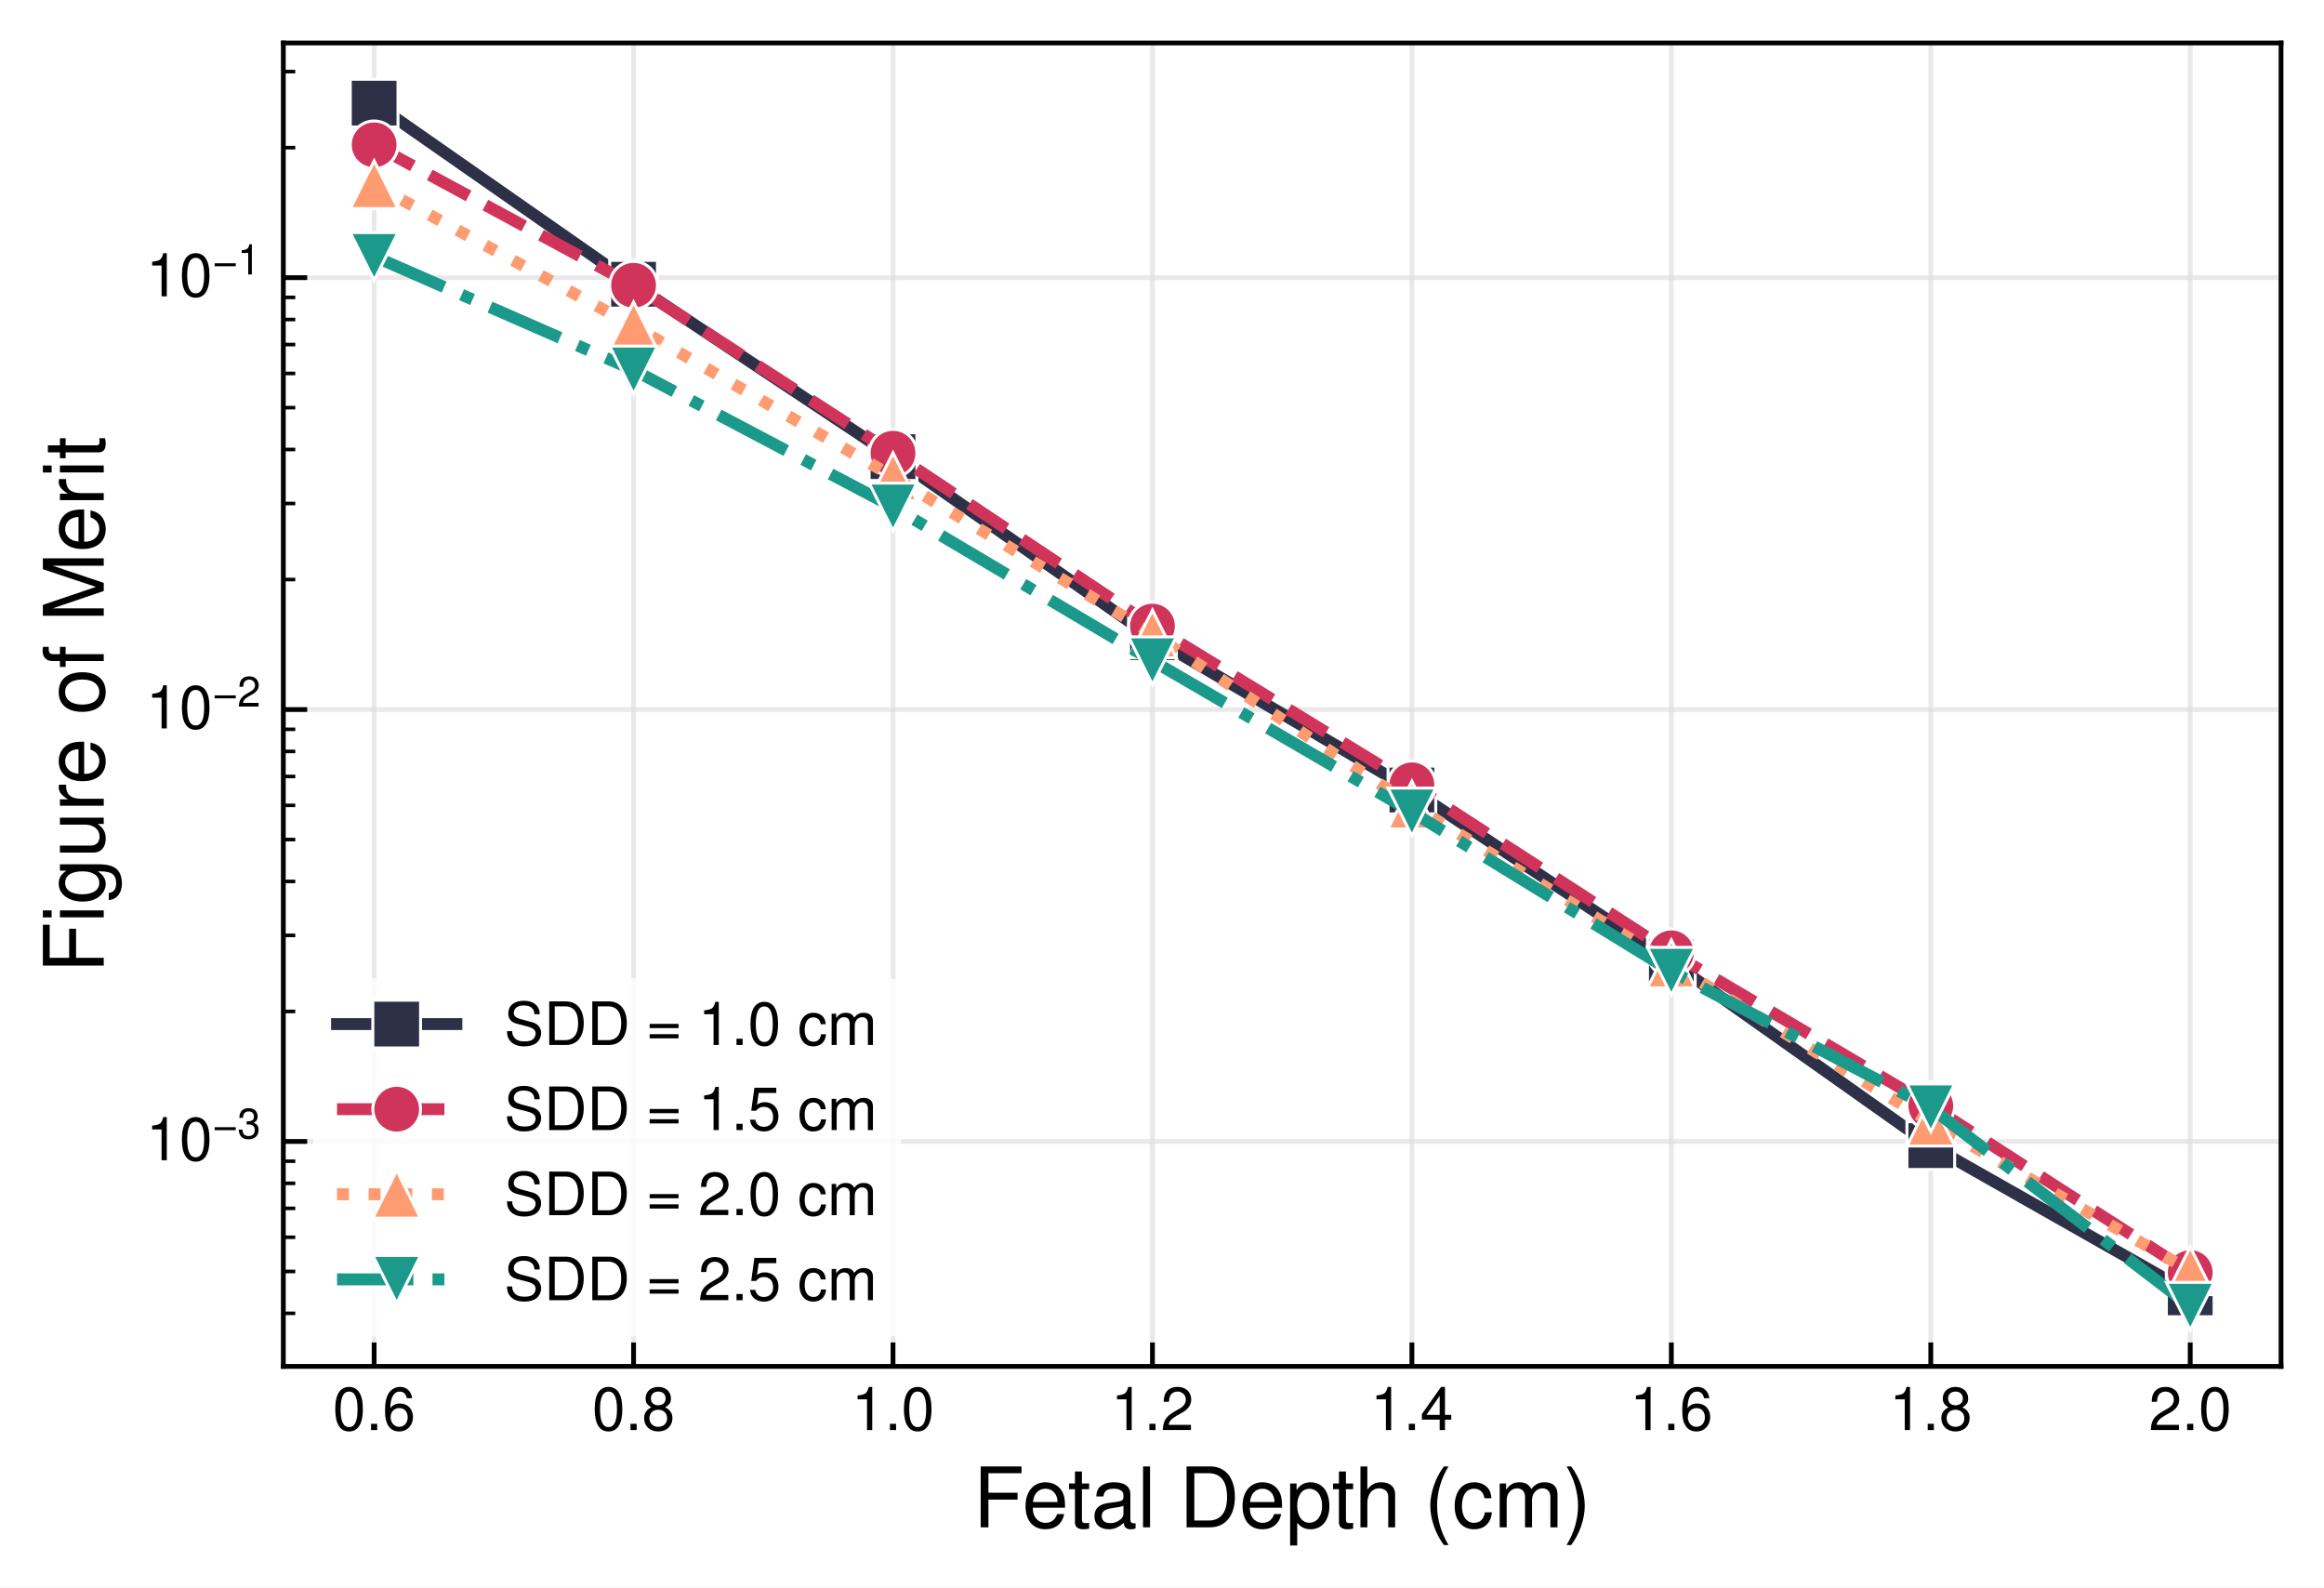
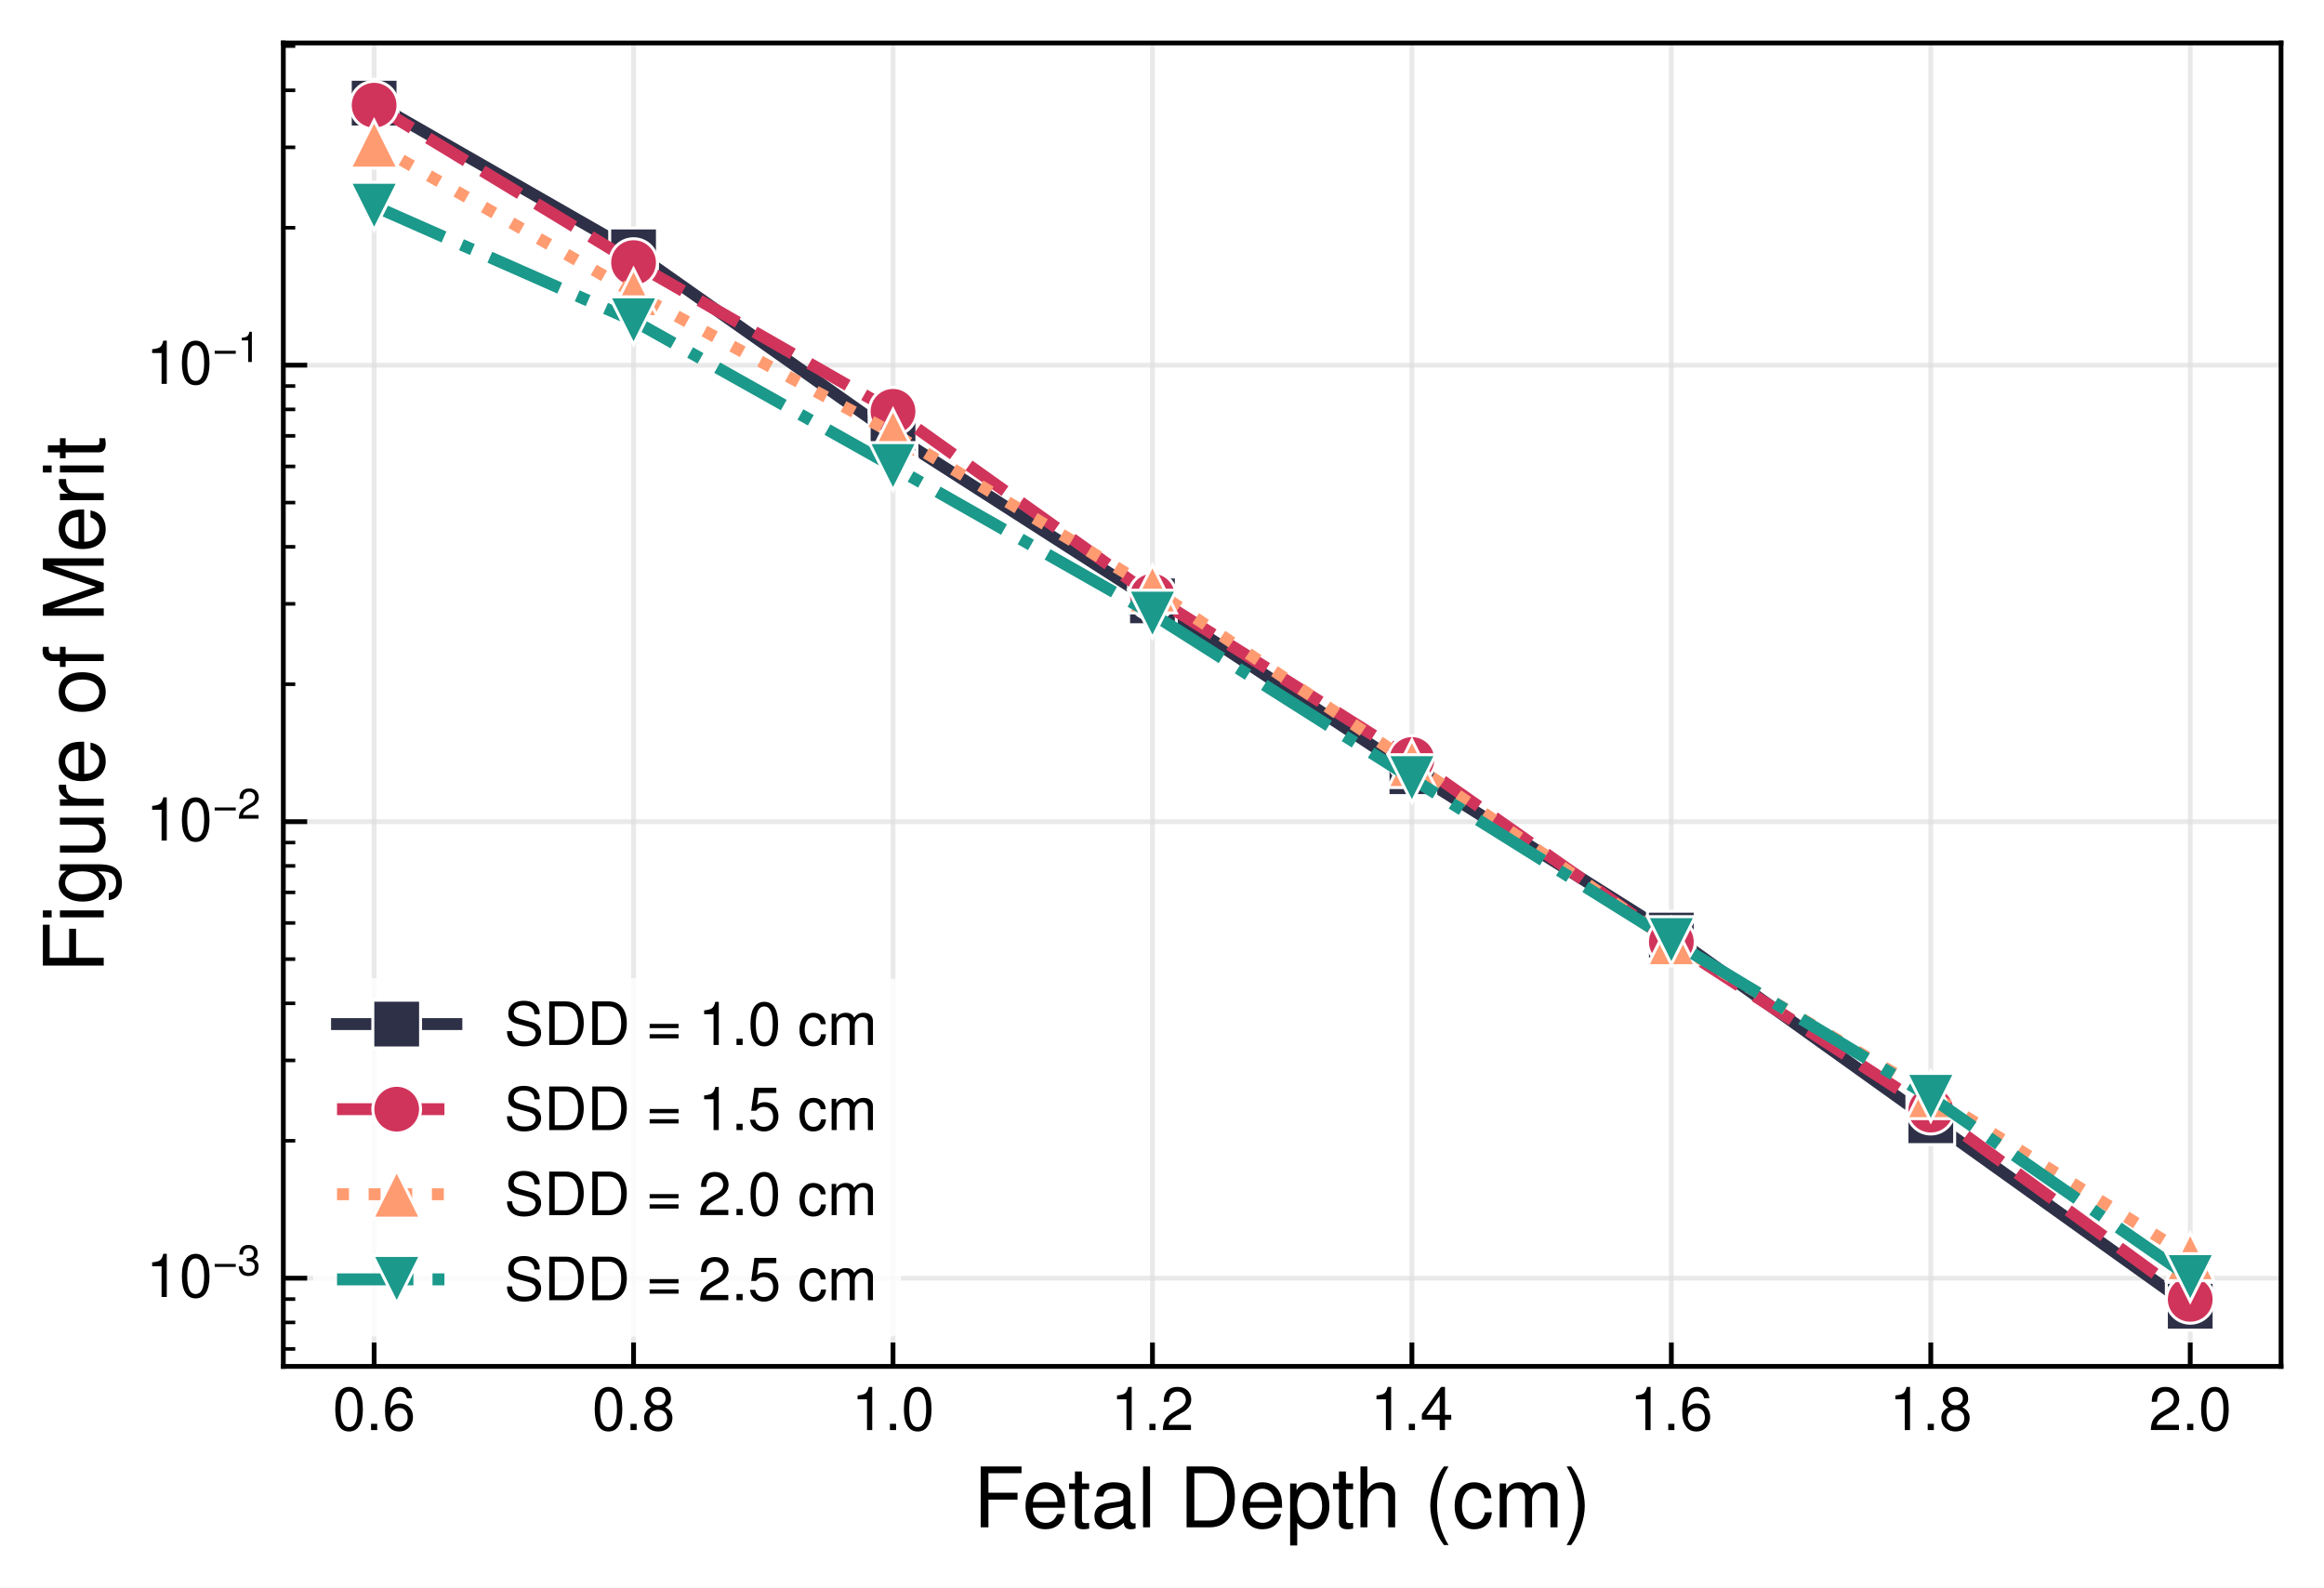
<svg xmlns="http://www.w3.org/2000/svg" xmlns:xlink="http://www.w3.org/1999/xlink" width="389.483pt" height="266.043pt" viewBox="0 0 389.483 266.043" version="1.1">
  <defs>
    <style type="text/css">*{stroke-linejoin: round; stroke-linecap: butt}</style>
  </defs>
  <g id="figure_1">
    <g id="patch_1">
      <path d="M 0 266.043  L 389.483 266.043  L 389.483 0  L 0 0  z " style="fill: #ffffff" />
    </g>
    <g id="axes_1">
      <g id="patch_2">
        <path d="M 47.483 228.96  L 382.283 228.96  L 382.283 7.2  L 47.483 7.2  z " style="fill: #ffffff" />
      </g>
      <g id="matplotlib.axis_1">
        <g id="xtick_1">
          <g id="line2d_1">
-             <path d="M 62.701 228.96  L 62.701 7.2  " clip-path="url(#pe8af6cf909)" style="fill: none; stroke: #e0e0e0; stroke-opacity: 0.7; stroke-width: 0.8; stroke-linecap: square" />
+             <path d="M 62.701 228.96  L 62.701 7.2  " clip-path="url(#pf1f2685e4d)" style="fill: none; stroke: #e0e0e0; stroke-opacity: 0.7; stroke-width: 0.8; stroke-linecap: square" />
          </g>
          <g id="line2d_2">
            <defs>
-               <path id="m9768d341ed" d="M 0 0  L 0 -4  " style="stroke: #000000; stroke-width: 0.8" />
+               <path id="m774ea6ebc7" d="M 0 0  L 0 -4  " style="stroke: #000000; stroke-width: 0.8" />
            </defs>
            <g>
-               <use xlink:href="#m9768d341ed" x="62.701" y="228.96" style="stroke: #000000; stroke-width: 0.8" />
+               <use xlink:href="#m774ea6ebc7" x="62.701" y="228.96" style="stroke: #000000; stroke-width: 0.8" />
            </g>
          </g>
          <g id="text_1">
            <text style="font-size: 10px; font-family: 'Helvetica', 'Arial', sans-serif; text-anchor: middle" x="62.701" y="239.633" transform="rotate(-0 62.70068 239.6334)">0.6</text>
          </g>
        </g>
        <g id="xtick_2">
          <g id="line2d_3">
-             <path d="M 106.181 228.96  L 106.181 7.2  " clip-path="url(#pe8af6cf909)" style="fill: none; stroke: #e0e0e0; stroke-opacity: 0.7; stroke-width: 0.8; stroke-linecap: square" />
+             <path d="M 106.181 228.96  L 106.181 7.2  " clip-path="url(#pf1f2685e4d)" style="fill: none; stroke: #e0e0e0; stroke-opacity: 0.7; stroke-width: 0.8; stroke-linecap: square" />
          </g>
          <g id="line2d_4">
            <g>
-               <use xlink:href="#m9768d341ed" x="106.181" y="228.96" style="stroke: #000000; stroke-width: 0.8" />
+               <use xlink:href="#m774ea6ebc7" x="106.181" y="228.96" style="stroke: #000000; stroke-width: 0.8" />
            </g>
          </g>
          <g id="text_2">
            <text style="font-size: 10px; font-family: 'Helvetica', 'Arial', sans-serif; text-anchor: middle" x="106.181" y="239.633" transform="rotate(-0 106.1812 239.6334)">0.8</text>
          </g>
        </g>
        <g id="xtick_3">
          <g id="line2d_5">
-             <path d="M 149.662 228.96  L 149.662 7.2  " clip-path="url(#pe8af6cf909)" style="fill: none; stroke: #e0e0e0; stroke-opacity: 0.7; stroke-width: 0.8; stroke-linecap: square" />
+             <path d="M 149.662 228.96  L 149.662 7.2  " clip-path="url(#pf1f2685e4d)" style="fill: none; stroke: #e0e0e0; stroke-opacity: 0.7; stroke-width: 0.8; stroke-linecap: square" />
          </g>
          <g id="line2d_6">
            <g>
-               <use xlink:href="#m9768d341ed" x="149.662" y="228.96" style="stroke: #000000; stroke-width: 0.8" />
+               <use xlink:href="#m774ea6ebc7" x="149.662" y="228.96" style="stroke: #000000; stroke-width: 0.8" />
            </g>
          </g>
          <g id="text_3">
            <text style="font-size: 10px; font-family: 'Helvetica', 'Arial', sans-serif; text-anchor: middle" x="149.662" y="239.633" transform="rotate(-0 149.6617 239.6334)">1.0</text>
          </g>
        </g>
        <g id="xtick_4">
          <g id="line2d_7">
-             <path d="M 193.142 228.96  L 193.142 7.2  " clip-path="url(#pe8af6cf909)" style="fill: none; stroke: #e0e0e0; stroke-opacity: 0.7; stroke-width: 0.8; stroke-linecap: square" />
+             <path d="M 193.142 228.96  L 193.142 7.2  " clip-path="url(#pf1f2685e4d)" style="fill: none; stroke: #e0e0e0; stroke-opacity: 0.7; stroke-width: 0.8; stroke-linecap: square" />
          </g>
          <g id="line2d_8">
            <g>
-               <use xlink:href="#m9768d341ed" x="193.142" y="228.96" style="stroke: #000000; stroke-width: 0.8" />
+               <use xlink:href="#m774ea6ebc7" x="193.142" y="228.96" style="stroke: #000000; stroke-width: 0.8" />
            </g>
          </g>
          <g id="text_4">
            <text style="font-size: 10px; font-family: 'Helvetica', 'Arial', sans-serif; text-anchor: middle" x="193.142" y="239.633" transform="rotate(-0 193.1422 239.6334)">1.2</text>
          </g>
        </g>
        <g id="xtick_5">
          <g id="line2d_9">
-             <path d="M 236.623 228.96  L 236.623 7.2  " clip-path="url(#pe8af6cf909)" style="fill: none; stroke: #e0e0e0; stroke-opacity: 0.7; stroke-width: 0.8; stroke-linecap: square" />
+             <path d="M 236.623 228.96  L 236.623 7.2  " clip-path="url(#pf1f2685e4d)" style="fill: none; stroke: #e0e0e0; stroke-opacity: 0.7; stroke-width: 0.8; stroke-linecap: square" />
          </g>
          <g id="line2d_10">
            <g>
-               <use xlink:href="#m9768d341ed" x="236.623" y="228.96" style="stroke: #000000; stroke-width: 0.8" />
+               <use xlink:href="#m774ea6ebc7" x="236.623" y="228.96" style="stroke: #000000; stroke-width: 0.8" />
            </g>
          </g>
          <g id="text_5">
            <text style="font-size: 10px; font-family: 'Helvetica', 'Arial', sans-serif; text-anchor: middle" x="236.623" y="239.633" transform="rotate(-0 236.6228 239.6334)">1.4</text>
          </g>
        </g>
        <g id="xtick_6">
          <g id="line2d_11">
-             <path d="M 280.103 228.96  L 280.103 7.2  " clip-path="url(#pe8af6cf909)" style="fill: none; stroke: #e0e0e0; stroke-opacity: 0.7; stroke-width: 0.8; stroke-linecap: square" />
+             <path d="M 280.103 228.96  L 280.103 7.2  " clip-path="url(#pf1f2685e4d)" style="fill: none; stroke: #e0e0e0; stroke-opacity: 0.7; stroke-width: 0.8; stroke-linecap: square" />
          </g>
          <g id="line2d_12">
            <g>
-               <use xlink:href="#m9768d341ed" x="280.103" y="228.96" style="stroke: #000000; stroke-width: 0.8" />
+               <use xlink:href="#m774ea6ebc7" x="280.103" y="228.96" style="stroke: #000000; stroke-width: 0.8" />
            </g>
          </g>
          <g id="text_6">
            <text style="font-size: 10px; font-family: 'Helvetica', 'Arial', sans-serif; text-anchor: middle" x="280.103" y="239.633" transform="rotate(-0 280.1033 239.6334)">1.6</text>
          </g>
        </g>
        <g id="xtick_7">
          <g id="line2d_13">
-             <path d="M 323.584 228.96  L 323.584 7.2  " clip-path="url(#pe8af6cf909)" style="fill: none; stroke: #e0e0e0; stroke-opacity: 0.7; stroke-width: 0.8; stroke-linecap: square" />
+             <path d="M 323.584 228.96  L 323.584 7.2  " clip-path="url(#pf1f2685e4d)" style="fill: none; stroke: #e0e0e0; stroke-opacity: 0.7; stroke-width: 0.8; stroke-linecap: square" />
          </g>
          <g id="line2d_14">
            <g>
-               <use xlink:href="#m9768d341ed" x="323.584" y="228.96" style="stroke: #000000; stroke-width: 0.8" />
+               <use xlink:href="#m774ea6ebc7" x="323.584" y="228.96" style="stroke: #000000; stroke-width: 0.8" />
            </g>
          </g>
          <g id="text_7">
            <text style="font-size: 10px; font-family: 'Helvetica', 'Arial', sans-serif; text-anchor: middle" x="323.584" y="239.633" transform="rotate(-0 323.5838 239.6334)">1.8</text>
          </g>
        </g>
        <g id="xtick_8">
          <g id="line2d_15">
-             <path d="M 367.064 228.96  L 367.064 7.2  " clip-path="url(#pe8af6cf909)" style="fill: none; stroke: #e0e0e0; stroke-opacity: 0.7; stroke-width: 0.8; stroke-linecap: square" />
+             <path d="M 367.064 228.96  L 367.064 7.2  " clip-path="url(#pf1f2685e4d)" style="fill: none; stroke: #e0e0e0; stroke-opacity: 0.7; stroke-width: 0.8; stroke-linecap: square" />
          </g>
          <g id="line2d_16">
            <g>
-               <use xlink:href="#m9768d341ed" x="367.064" y="228.96" style="stroke: #000000; stroke-width: 0.8" />
+               <use xlink:href="#m774ea6ebc7" x="367.064" y="228.96" style="stroke: #000000; stroke-width: 0.8" />
            </g>
          </g>
          <g id="text_8">
            <text style="font-size: 10px; font-family: 'Helvetica', 'Arial', sans-serif; text-anchor: middle" x="367.064" y="239.633" transform="rotate(-0 367.0643 239.6334)">2.0</text>
          </g>
        </g>
        <g id="text_9">
          <text style="font-size: 14px; font-family: 'Helvetica', 'Arial', sans-serif; text-anchor: middle" x="214.882" y="255.925" transform="rotate(-0 214.8825 255.9247)">Fetal Depth (cm)</text>
        </g>
      </g>
      <g id="matplotlib.axis_2">
        <g id="ytick_1">
          <g id="line2d_17">
-             <path d="M 47.483 191.269  L 382.283 191.269  " clip-path="url(#pe8af6cf909)" style="fill: none; stroke: #e0e0e0; stroke-opacity: 0.7; stroke-width: 0.8; stroke-linecap: square" />
+             <path d="M 47.483 214.183  L 382.283 214.183  " clip-path="url(#pf1f2685e4d)" style="fill: none; stroke: #e0e0e0; stroke-opacity: 0.7; stroke-width: 0.8; stroke-linecap: square" />
          </g>
          <g id="line2d_18">
            <defs>
-               <path id="m33c904d39d" d="M 0 0  L 4 0  " style="stroke: #000000; stroke-width: 0.8" />
+               <path id="m09184c8669" d="M 0 0  L 4 0  " style="stroke: #000000; stroke-width: 0.8" />
            </defs>
            <g>
-               <use xlink:href="#m33c904d39d" x="47.483" y="191.269" style="stroke: #000000; stroke-width: 0.8" />
+               <use xlink:href="#m09184c8669" x="47.483" y="214.183" style="stroke: #000000; stroke-width: 0.8" />
            </g>
          </g>
          <g id="text_10">
-             <g transform="translate(24.4825 194.8557)">
+             <g transform="translate(24.4825 217.7692)">
              <text>
                <tspan x="0" y="-0.436" style="font-size: 10px; font-family: 'Helvetica'">1</tspan>
                <tspan x="5.562" y="-0.436" style="font-size: 10px; font-family: 'Helvetica'">0</tspan>
                <tspan x="11.215" y="-4.1" style="font-size: 7px; font-family: 'Helvetica'">−</tspan>
                <tspan x="15.303" y="-4.1" style="font-size: 7px; font-family: 'Helvetica'">3</tspan>
              </text>
            </g>
          </g>
        </g>
        <g id="ytick_2">
          <g id="line2d_19">
-             <path d="M 47.483 118.897  L 382.283 118.897  " clip-path="url(#pe8af6cf909)" style="fill: none; stroke: #e0e0e0; stroke-opacity: 0.7; stroke-width: 0.8; stroke-linecap: square" />
+             <path d="M 47.483 137.685  L 382.283 137.685  " clip-path="url(#pf1f2685e4d)" style="fill: none; stroke: #e0e0e0; stroke-opacity: 0.7; stroke-width: 0.8; stroke-linecap: square" />
          </g>
          <g id="line2d_20">
            <g>
-               <use xlink:href="#m33c904d39d" x="47.483" y="118.897" style="stroke: #000000; stroke-width: 0.8" />
+               <use xlink:href="#m09184c8669" x="47.483" y="137.685" style="stroke: #000000; stroke-width: 0.8" />
            </g>
          </g>
          <g id="text_11">
-             <g transform="translate(24.4825 122.4839)">
+             <g transform="translate(24.4825 141.2717)">
              <text>
                <tspan x="0" y="-0.425" style="font-size: 10px; font-family: 'Helvetica'">1</tspan>
                <tspan x="5.562" y="-0.425" style="font-size: 10px; font-family: 'Helvetica'">0</tspan>
                <tspan x="11.215" y="-4.089" style="font-size: 7px; font-family: 'Helvetica'">−</tspan>
                <tspan x="15.303" y="-4.089" style="font-size: 7px; font-family: 'Helvetica'">2</tspan>
              </text>
            </g>
          </g>
        </g>
        <g id="ytick_3">
          <g id="line2d_21">
-             <path d="M 47.483 46.525  L 382.283 46.525  " clip-path="url(#pe8af6cf909)" style="fill: none; stroke: #e0e0e0; stroke-opacity: 0.7; stroke-width: 0.8; stroke-linecap: square" />
+             <path d="M 47.483 61.187  L 382.283 61.187  " clip-path="url(#pf1f2685e4d)" style="fill: none; stroke: #e0e0e0; stroke-opacity: 0.7; stroke-width: 0.8; stroke-linecap: square" />
          </g>
          <g id="line2d_22">
            <g>
-               <use xlink:href="#m33c904d39d" x="47.483" y="46.525" style="stroke: #000000; stroke-width: 0.8" />
+               <use xlink:href="#m09184c8669" x="47.483" y="61.187" style="stroke: #000000; stroke-width: 0.8" />
            </g>
          </g>
          <g id="text_12">
-             <g transform="translate(24.4825 50.11214)">
+             <g transform="translate(24.4825 64.77419)">
              <text>
                <tspan x="0" y="-0.458" style="font-size: 10px; font-family: 'Helvetica'">1</tspan>
                <tspan x="5.562" y="-0.458" style="font-size: 10px; font-family: 'Helvetica'">0</tspan>
                <tspan x="11.215" y="-4.122" style="font-size: 7px; font-family: 'Helvetica'">−</tspan>
                <tspan x="15.303" y="-4.122" style="font-size: 7px; font-family: 'Helvetica'">1</tspan>
              </text>
            </g>
          </g>
        </g>
        <g id="ytick_4">
          <g id="line2d_23">
            <defs>
-               <path id="m72ecb9d2de" d="M 0 0  L 2 0  " style="stroke: #000000; stroke-width: 0.6" />
+               <path id="ma3f8490636" d="M 0 0  L 2 0  " style="stroke: #000000; stroke-width: 0.6" />
            </defs>
            <g>
-               <use xlink:href="#m72ecb9d2de" x="47.483" y="220.069" style="stroke: #000000; stroke-width: 0.6" />
+               <use xlink:href="#ma3f8490636" x="47.483" y="226.032" style="stroke: #000000; stroke-width: 0.6" />
            </g>
          </g>
        </g>
        <g id="ytick_5">
          <g id="line2d_24">
            <g>
-               <use xlink:href="#m72ecb9d2de" x="47.483" y="213.055" style="stroke: #000000; stroke-width: 0.6" />
+               <use xlink:href="#ma3f8490636" x="47.483" y="221.596" style="stroke: #000000; stroke-width: 0.6" />
            </g>
          </g>
        </g>
        <g id="ytick_6">
          <g id="line2d_25">
            <g>
-               <use xlink:href="#m72ecb9d2de" x="47.483" y="207.325" style="stroke: #000000; stroke-width: 0.6" />
+               <use xlink:href="#ma3f8490636" x="47.483" y="217.683" style="stroke: #000000; stroke-width: 0.6" />
            </g>
          </g>
        </g>
        <g id="ytick_7">
          <g id="line2d_26">
            <g>
-               <use xlink:href="#m72ecb9d2de" x="47.483" y="202.48" style="stroke: #000000; stroke-width: 0.6" />
+               <use xlink:href="#ma3f8490636" x="47.483" y="191.154" style="stroke: #000000; stroke-width: 0.6" />
            </g>
          </g>
        </g>
        <g id="ytick_8">
          <g id="line2d_27">
            <g>
-               <use xlink:href="#m72ecb9d2de" x="47.483" y="198.283" style="stroke: #000000; stroke-width: 0.6" />
+               <use xlink:href="#ma3f8490636" x="47.483" y="177.684" style="stroke: #000000; stroke-width: 0.6" />
            </g>
          </g>
        </g>
        <g id="ytick_9">
          <g id="line2d_28">
            <g>
-               <use xlink:href="#m72ecb9d2de" x="47.483" y="194.581" style="stroke: #000000; stroke-width: 0.6" />
+               <use xlink:href="#ma3f8490636" x="47.483" y="168.126" style="stroke: #000000; stroke-width: 0.6" />
            </g>
          </g>
        </g>
        <g id="ytick_10">
          <g id="line2d_29">
            <g>
-               <use xlink:href="#m72ecb9d2de" x="47.483" y="169.483" style="stroke: #000000; stroke-width: 0.6" />
+               <use xlink:href="#ma3f8490636" x="47.483" y="160.713" style="stroke: #000000; stroke-width: 0.6" />
            </g>
          </g>
        </g>
        <g id="ytick_11">
          <g id="line2d_30">
            <g>
-               <use xlink:href="#m72ecb9d2de" x="47.483" y="156.739" style="stroke: #000000; stroke-width: 0.6" />
+               <use xlink:href="#ma3f8490636" x="47.483" y="154.656" style="stroke: #000000; stroke-width: 0.6" />
            </g>
          </g>
        </g>
        <g id="ytick_12">
          <g id="line2d_31">
            <g>
-               <use xlink:href="#m72ecb9d2de" x="47.483" y="147.697" style="stroke: #000000; stroke-width: 0.6" />
+               <use xlink:href="#ma3f8490636" x="47.483" y="149.535" style="stroke: #000000; stroke-width: 0.6" />
            </g>
          </g>
        </g>
        <g id="ytick_13">
          <g id="line2d_32">
            <g>
-               <use xlink:href="#m72ecb9d2de" x="47.483" y="140.683" style="stroke: #000000; stroke-width: 0.6" />
+               <use xlink:href="#ma3f8490636" x="47.483" y="145.098" style="stroke: #000000; stroke-width: 0.6" />
            </g>
          </g>
        </g>
        <g id="ytick_14">
          <g id="line2d_33">
            <g>
-               <use xlink:href="#m72ecb9d2de" x="47.483" y="134.953" style="stroke: #000000; stroke-width: 0.6" />
+               <use xlink:href="#ma3f8490636" x="47.483" y="141.185" style="stroke: #000000; stroke-width: 0.6" />
            </g>
          </g>
        </g>
        <g id="ytick_15">
          <g id="line2d_34">
            <g>
-               <use xlink:href="#m72ecb9d2de" x="47.483" y="130.108" style="stroke: #000000; stroke-width: 0.6" />
+               <use xlink:href="#ma3f8490636" x="47.483" y="114.657" style="stroke: #000000; stroke-width: 0.6" />
            </g>
          </g>
        </g>
        <g id="ytick_16">
          <g id="line2d_35">
            <g>
-               <use xlink:href="#m72ecb9d2de" x="47.483" y="125.911" style="stroke: #000000; stroke-width: 0.6" />
+               <use xlink:href="#ma3f8490636" x="47.483" y="101.186" style="stroke: #000000; stroke-width: 0.6" />
            </g>
          </g>
        </g>
        <g id="ytick_17">
          <g id="line2d_36">
            <g>
-               <use xlink:href="#m72ecb9d2de" x="47.483" y="122.209" style="stroke: #000000; stroke-width: 0.6" />
+               <use xlink:href="#ma3f8490636" x="47.483" y="91.629" style="stroke: #000000; stroke-width: 0.6" />
            </g>
          </g>
        </g>
        <g id="ytick_18">
          <g id="line2d_37">
            <g>
-               <use xlink:href="#m72ecb9d2de" x="47.483" y="97.111" style="stroke: #000000; stroke-width: 0.6" />
+               <use xlink:href="#ma3f8490636" x="47.483" y="84.216" style="stroke: #000000; stroke-width: 0.6" />
            </g>
          </g>
        </g>
        <g id="ytick_19">
          <g id="line2d_38">
            <g>
-               <use xlink:href="#m72ecb9d2de" x="47.483" y="84.367" style="stroke: #000000; stroke-width: 0.6" />
+               <use xlink:href="#ma3f8490636" x="47.483" y="78.158" style="stroke: #000000; stroke-width: 0.6" />
            </g>
          </g>
        </g>
        <g id="ytick_20">
          <g id="line2d_39">
            <g>
-               <use xlink:href="#m72ecb9d2de" x="47.483" y="75.325" style="stroke: #000000; stroke-width: 0.6" />
+               <use xlink:href="#ma3f8490636" x="47.483" y="73.037" style="stroke: #000000; stroke-width: 0.6" />
            </g>
          </g>
        </g>
        <g id="ytick_21">
          <g id="line2d_40">
            <g>
-               <use xlink:href="#m72ecb9d2de" x="47.483" y="68.311" style="stroke: #000000; stroke-width: 0.6" />
+               <use xlink:href="#ma3f8490636" x="47.483" y="68.601" style="stroke: #000000; stroke-width: 0.6" />
            </g>
          </g>
        </g>
        <g id="ytick_22">
          <g id="line2d_41">
            <g>
-               <use xlink:href="#m72ecb9d2de" x="47.483" y="62.581" style="stroke: #000000; stroke-width: 0.6" />
+               <use xlink:href="#ma3f8490636" x="47.483" y="64.688" style="stroke: #000000; stroke-width: 0.6" />
            </g>
          </g>
        </g>
        <g id="ytick_23">
          <g id="line2d_42">
            <g>
-               <use xlink:href="#m72ecb9d2de" x="47.483" y="57.736" style="stroke: #000000; stroke-width: 0.6" />
+               <use xlink:href="#ma3f8490636" x="47.483" y="38.159" style="stroke: #000000; stroke-width: 0.6" />
            </g>
          </g>
        </g>
        <g id="ytick_24">
          <g id="line2d_43">
            <g>
-               <use xlink:href="#m72ecb9d2de" x="47.483" y="53.539" style="stroke: #000000; stroke-width: 0.6" />
+               <use xlink:href="#ma3f8490636" x="47.483" y="24.689" style="stroke: #000000; stroke-width: 0.6" />
            </g>
          </g>
        </g>
        <g id="ytick_25">
          <g id="line2d_44">
            <g>
-               <use xlink:href="#m72ecb9d2de" x="47.483" y="49.837" style="stroke: #000000; stroke-width: 0.6" />
+               <use xlink:href="#ma3f8490636" x="47.483" y="15.131" style="stroke: #000000; stroke-width: 0.6" />
            </g>
          </g>
        </g>
        <g id="ytick_26">
          <g id="line2d_45">
            <g>
-               <use xlink:href="#m72ecb9d2de" x="47.483" y="24.739" style="stroke: #000000; stroke-width: 0.6" />
-             </g>
-           </g>
-         </g>
-         <g id="ytick_27">
-           <g id="line2d_46">
-             <g>
-               <use xlink:href="#m72ecb9d2de" x="47.483" y="11.995" style="stroke: #000000; stroke-width: 0.6" />
+               <use xlink:href="#ma3f8490636" x="47.483" y="7.718" style="stroke: #000000; stroke-width: 0.6" />
            </g>
          </g>
        </g>
        <g id="text_13">
          <text style="font-size: 14px; font-family: 'Helvetica', 'Arial', sans-serif; text-anchor: middle" x="17.385" y="118.08" transform="rotate(-90 17.385 118.08)">Figure of Merit</text>
        </g>
      </g>
+       <g id="line2d_46">
+         <path d="M 62.701 17.28  L 106.181 42.197  L 149.662 72.811  L 193.142 100.684  L 236.623 129.313  L 280.103 156.685  L 323.584 187.8  L 367.064 218.88  " clip-path="url(#pf1f2685e4d)" style="fill: none; stroke: #2d3047; stroke-width: 2; stroke-linecap: square" />
+         <defs>
+           <path id="m3d09694c8f" d="M -4 4  L 4 4  L 4 -4  L -4 -4  z " style="stroke: #ffffff; stroke-width: 0.5; stroke-linejoin: miter" />
+         </defs>
+         <g clip-path="url(#pf1f2685e4d)">
+           <use xlink:href="#m3d09694c8f" x="62.701" y="17.28" style="fill: #2d3047; stroke: #ffffff; stroke-width: 0.5; stroke-linejoin: miter" />
+           <use xlink:href="#m3d09694c8f" x="106.181" y="42.197" style="fill: #2d3047; stroke: #ffffff; stroke-width: 0.5; stroke-linejoin: miter" />
+           <use xlink:href="#m3d09694c8f" x="149.662" y="72.811" style="fill: #2d3047; stroke: #ffffff; stroke-width: 0.5; stroke-linejoin: miter" />
+           <use xlink:href="#m3d09694c8f" x="193.142" y="100.684" style="fill: #2d3047; stroke: #ffffff; stroke-width: 0.5; stroke-linejoin: miter" />
+           <use xlink:href="#m3d09694c8f" x="236.623" y="129.313" style="fill: #2d3047; stroke: #ffffff; stroke-width: 0.5; stroke-linejoin: miter" />
+           <use xlink:href="#m3d09694c8f" x="280.103" y="156.685" style="fill: #2d3047; stroke: #ffffff; stroke-width: 0.5; stroke-linejoin: miter" />
+           <use xlink:href="#m3d09694c8f" x="323.584" y="187.8" style="fill: #2d3047; stroke: #ffffff; stroke-width: 0.5; stroke-linejoin: miter" />
+           <use xlink:href="#m3d09694c8f" x="367.064" y="218.88" style="fill: #2d3047; stroke: #ffffff; stroke-width: 0.5; stroke-linejoin: miter" />
+         </g>
+       </g>
      <g id="line2d_47">
-         <path d="M 62.701 17.28  L 106.181 47.629  L 149.662 76.516  L 193.142 106.863  L 236.623 132.378  L 280.103 161.2  L 323.584 191.967  L 367.064 216.641  " clip-path="url(#pe8af6cf909)" style="fill: none; stroke: #2d3047; stroke-width: 2; stroke-linecap: square" />
+         <path d="M 62.701 17.629  L 106.181 44.002  L 149.662 68.925  L 193.142 99.893  L 236.623 127.264  L 280.103 157.818  L 323.584 186.021  L 367.064 217.726  " clip-path="url(#pf1f2685e4d)" style="fill: none; stroke-dasharray: 7.4,3.2; stroke-dashoffset: 0; stroke: #d1345b; stroke-width: 2" />
        <defs>
-           <path id="macb1c256ed" d="M -4 4  L 4 4  L 4 -4  L -4 -4  z " style="stroke: #ffffff; stroke-width: 0.5; stroke-linejoin: miter" />
+           <path id="m7baf8baca4" d="M 0 4  C 1.061 4 2.078 3.579 2.828 2.828  C 3.579 2.078 4 1.061 4 0  C 4 -1.061 3.579 -2.078 2.828 -2.828  C 2.078 -3.579 1.061 -4 0 -4  C -1.061 -4 -2.078 -3.579 -2.828 -2.828  C -3.579 -2.078 -4 -1.061 -4 0  C -4 1.061 -3.579 2.078 -2.828 2.828  C -2.078 3.579 -1.061 4 0 4  z " style="stroke: #ffffff; stroke-width: 0.5" />
        </defs>
-         <g clip-path="url(#pe8af6cf909)">
-           <use xlink:href="#macb1c256ed" x="62.701" y="17.28" style="fill: #2d3047; stroke: #ffffff; stroke-width: 0.5; stroke-linejoin: miter" />
-           <use xlink:href="#macb1c256ed" x="106.181" y="47.629" style="fill: #2d3047; stroke: #ffffff; stroke-width: 0.5; stroke-linejoin: miter" />
-           <use xlink:href="#macb1c256ed" x="149.662" y="76.516" style="fill: #2d3047; stroke: #ffffff; stroke-width: 0.5; stroke-linejoin: miter" />
-           <use xlink:href="#macb1c256ed" x="193.142" y="106.863" style="fill: #2d3047; stroke: #ffffff; stroke-width: 0.5; stroke-linejoin: miter" />
-           <use xlink:href="#macb1c256ed" x="236.623" y="132.378" style="fill: #2d3047; stroke: #ffffff; stroke-width: 0.5; stroke-linejoin: miter" />
-           <use xlink:href="#macb1c256ed" x="280.103" y="161.2" style="fill: #2d3047; stroke: #ffffff; stroke-width: 0.5; stroke-linejoin: miter" />
-           <use xlink:href="#macb1c256ed" x="323.584" y="191.967" style="fill: #2d3047; stroke: #ffffff; stroke-width: 0.5; stroke-linejoin: miter" />
-           <use xlink:href="#macb1c256ed" x="367.064" y="216.641" style="fill: #2d3047; stroke: #ffffff; stroke-width: 0.5; stroke-linejoin: miter" />
+         <g clip-path="url(#pf1f2685e4d)">
+           <use xlink:href="#m7baf8baca4" x="62.701" y="17.629" style="fill: #d1345b; stroke: #ffffff; stroke-width: 0.5" />
+           <use xlink:href="#m7baf8baca4" x="106.181" y="44.002" style="fill: #d1345b; stroke: #ffffff; stroke-width: 0.5" />
+           <use xlink:href="#m7baf8baca4" x="149.662" y="68.925" style="fill: #d1345b; stroke: #ffffff; stroke-width: 0.5" />
+           <use xlink:href="#m7baf8baca4" x="193.142" y="99.893" style="fill: #d1345b; stroke: #ffffff; stroke-width: 0.5" />
+           <use xlink:href="#m7baf8baca4" x="236.623" y="127.264" style="fill: #d1345b; stroke: #ffffff; stroke-width: 0.5" />
+           <use xlink:href="#m7baf8baca4" x="280.103" y="157.818" style="fill: #d1345b; stroke: #ffffff; stroke-width: 0.5" />
+           <use xlink:href="#m7baf8baca4" x="323.584" y="186.021" style="fill: #d1345b; stroke: #ffffff; stroke-width: 0.5" />
+           <use xlink:href="#m7baf8baca4" x="367.064" y="217.726" style="fill: #d1345b; stroke: #ffffff; stroke-width: 0.5" />
        </g>
      </g>
      <g id="line2d_48">
-         <path d="M 62.701 24.27  L 106.181 47.802  L 149.662 75.945  L 193.142 104.909  L 236.623 131.512  L 280.103 159.662  L 323.584 185.306  L 367.064 213.239  " clip-path="url(#pe8af6cf909)" style="fill: none; stroke-dasharray: 7.4,3.2; stroke-dashoffset: 0; stroke: #d1345b; stroke-width: 2" />
+         <path d="M 62.701 24.172  L 106.181 49.05  L 149.662 72.591  L 193.142 98.702  L 236.623 127.969  L 280.103 157.818  L 323.584 183.448  L 367.064 210.604  " clip-path="url(#pf1f2685e4d)" style="fill: none; stroke-dasharray: 2,3.3; stroke-dashoffset: 0; stroke: #ff9b71; stroke-width: 2" />
        <defs>
-           <path id="m2ec2155c52" d="M 0 4  C 1.061 4 2.078 3.579 2.828 2.828  C 3.579 2.078 4 1.061 4 0  C 4 -1.061 3.579 -2.078 2.828 -2.828  C 2.078 -3.579 1.061 -4 0 -4  C -1.061 -4 -2.078 -3.579 -2.828 -2.828  C -3.579 -2.078 -4 -1.061 -4 0  C -4 1.061 -3.579 2.078 -2.828 2.828  C -2.078 3.579 -1.061 4 0 4  z " style="stroke: #ffffff; stroke-width: 0.5" />
+           <path id="mfb1bf1558d" d="M 0 -4  L -4 4  L 4 4  z " style="stroke: #ffffff; stroke-width: 0.5; stroke-linejoin: miter" />
        </defs>
-         <g clip-path="url(#pe8af6cf909)">
-           <use xlink:href="#m2ec2155c52" x="62.701" y="24.27" style="fill: #d1345b; stroke: #ffffff; stroke-width: 0.5" />
-           <use xlink:href="#m2ec2155c52" x="106.181" y="47.802" style="fill: #d1345b; stroke: #ffffff; stroke-width: 0.5" />
-           <use xlink:href="#m2ec2155c52" x="149.662" y="75.945" style="fill: #d1345b; stroke: #ffffff; stroke-width: 0.5" />
-           <use xlink:href="#m2ec2155c52" x="193.142" y="104.909" style="fill: #d1345b; stroke: #ffffff; stroke-width: 0.5" />
-           <use xlink:href="#m2ec2155c52" x="236.623" y="131.512" style="fill: #d1345b; stroke: #ffffff; stroke-width: 0.5" />
-           <use xlink:href="#m2ec2155c52" x="280.103" y="159.662" style="fill: #d1345b; stroke: #ffffff; stroke-width: 0.5" />
-           <use xlink:href="#m2ec2155c52" x="323.584" y="185.306" style="fill: #d1345b; stroke: #ffffff; stroke-width: 0.5" />
-           <use xlink:href="#m2ec2155c52" x="367.064" y="213.239" style="fill: #d1345b; stroke: #ffffff; stroke-width: 0.5" />
+         <g clip-path="url(#pf1f2685e4d)">
+           <use xlink:href="#mfb1bf1558d" x="62.701" y="24.172" style="fill: #ff9b71; stroke: #ffffff; stroke-width: 0.5; stroke-linejoin: miter" />
+           <use xlink:href="#mfb1bf1558d" x="106.181" y="49.05" style="fill: #ff9b71; stroke: #ffffff; stroke-width: 0.5; stroke-linejoin: miter" />
+           <use xlink:href="#mfb1bf1558d" x="149.662" y="72.591" style="fill: #ff9b71; stroke: #ffffff; stroke-width: 0.5; stroke-linejoin: miter" />
+           <use xlink:href="#mfb1bf1558d" x="193.142" y="98.702" style="fill: #ff9b71; stroke: #ffffff; stroke-width: 0.5; stroke-linejoin: miter" />
+           <use xlink:href="#mfb1bf1558d" x="236.623" y="127.969" style="fill: #ff9b71; stroke: #ffffff; stroke-width: 0.5; stroke-linejoin: miter" />
+           <use xlink:href="#mfb1bf1558d" x="280.103" y="157.818" style="fill: #ff9b71; stroke: #ffffff; stroke-width: 0.5; stroke-linejoin: miter" />
+           <use xlink:href="#mfb1bf1558d" x="323.584" y="183.448" style="fill: #ff9b71; stroke: #ffffff; stroke-width: 0.5; stroke-linejoin: miter" />
+           <use xlink:href="#mfb1bf1558d" x="367.064" y="210.604" style="fill: #ff9b71; stroke: #ffffff; stroke-width: 0.5; stroke-linejoin: miter" />
        </g>
      </g>
      <g id="line2d_49">
-         <path d="M 62.701 30.952  L 106.181 54.62  L 149.662 79.886  L 193.142 106.232  L 236.623 134.905  L 280.103 161.523  L 323.584 188.03  L 367.064 212.936  " clip-path="url(#pe8af6cf909)" style="fill: none; stroke-dasharray: 2,3.3; stroke-dashoffset: 0; stroke: #ff9b71; stroke-width: 2" />
+         <path d="M 62.701 34.545  L 106.181 53.739  L 149.662 78.164  L 193.142 102.895  L 236.623 130.459  L 280.103 157.598  L 323.584 183.867  L 367.064 214.074  " clip-path="url(#pf1f2685e4d)" style="fill: none; stroke-dasharray: 12.8,3.2,2,3.2; stroke-dashoffset: 0; stroke: #1b998b; stroke-width: 2" />
        <defs>
-           <path id="m1dd3abaa11" d="M 0 -4  L -4 4  L 4 4  z " style="stroke: #ffffff; stroke-width: 0.5; stroke-linejoin: miter" />
+           <path id="m7208c0664f" d="M -0 4  L 4 -4  L -4 -4  z " style="stroke: #ffffff; stroke-width: 0.5; stroke-linejoin: miter" />
        </defs>
-         <g clip-path="url(#pe8af6cf909)">
-           <use xlink:href="#m1dd3abaa11" x="62.701" y="30.952" style="fill: #ff9b71; stroke: #ffffff; stroke-width: 0.5; stroke-linejoin: miter" />
-           <use xlink:href="#m1dd3abaa11" x="106.181" y="54.62" style="fill: #ff9b71; stroke: #ffffff; stroke-width: 0.5; stroke-linejoin: miter" />
-           <use xlink:href="#m1dd3abaa11" x="149.662" y="79.886" style="fill: #ff9b71; stroke: #ffffff; stroke-width: 0.5; stroke-linejoin: miter" />
-           <use xlink:href="#m1dd3abaa11" x="193.142" y="106.232" style="fill: #ff9b71; stroke: #ffffff; stroke-width: 0.5; stroke-linejoin: miter" />
-           <use xlink:href="#m1dd3abaa11" x="236.623" y="134.905" style="fill: #ff9b71; stroke: #ffffff; stroke-width: 0.5; stroke-linejoin: miter" />
-           <use xlink:href="#m1dd3abaa11" x="280.103" y="161.523" style="fill: #ff9b71; stroke: #ffffff; stroke-width: 0.5; stroke-linejoin: miter" />
-           <use xlink:href="#m1dd3abaa11" x="323.584" y="188.03" style="fill: #ff9b71; stroke: #ffffff; stroke-width: 0.5; stroke-linejoin: miter" />
-           <use xlink:href="#m1dd3abaa11" x="367.064" y="212.936" style="fill: #ff9b71; stroke: #ffffff; stroke-width: 0.5; stroke-linejoin: miter" />
-         </g>
-       </g>
-       <g id="line2d_50">
-         <path d="M 62.701 42.969  L 106.181 62  L 149.662 84.951  L 193.142 110.721  L 236.623 136.054  L 280.103 162.744  L 323.584 185.632  L 367.064 218.88  " clip-path="url(#pe8af6cf909)" style="fill: none; stroke-dasharray: 12.8,3.2,2,3.2; stroke-dashoffset: 0; stroke: #1b998b; stroke-width: 2" />
-         <defs>
-           <path id="m8029a23c17" d="M -0 4  L 4 -4  L -4 -4  z " style="stroke: #ffffff; stroke-width: 0.5; stroke-linejoin: miter" />
-         </defs>
-         <g clip-path="url(#pe8af6cf909)">
-           <use xlink:href="#m8029a23c17" x="62.701" y="42.969" style="fill: #1b998b; stroke: #ffffff; stroke-width: 0.5; stroke-linejoin: miter" />
-           <use xlink:href="#m8029a23c17" x="106.181" y="62" style="fill: #1b998b; stroke: #ffffff; stroke-width: 0.5; stroke-linejoin: miter" />
-           <use xlink:href="#m8029a23c17" x="149.662" y="84.951" style="fill: #1b998b; stroke: #ffffff; stroke-width: 0.5; stroke-linejoin: miter" />
-           <use xlink:href="#m8029a23c17" x="193.142" y="110.721" style="fill: #1b998b; stroke: #ffffff; stroke-width: 0.5; stroke-linejoin: miter" />
-           <use xlink:href="#m8029a23c17" x="236.623" y="136.054" style="fill: #1b998b; stroke: #ffffff; stroke-width: 0.5; stroke-linejoin: miter" />
-           <use xlink:href="#m8029a23c17" x="280.103" y="162.744" style="fill: #1b998b; stroke: #ffffff; stroke-width: 0.5; stroke-linejoin: miter" />
-           <use xlink:href="#m8029a23c17" x="323.584" y="185.632" style="fill: #1b998b; stroke: #ffffff; stroke-width: 0.5; stroke-linejoin: miter" />
-           <use xlink:href="#m8029a23c17" x="367.064" y="218.88" style="fill: #1b998b; stroke: #ffffff; stroke-width: 0.5; stroke-linejoin: miter" />
+         <g clip-path="url(#pf1f2685e4d)">
+           <use xlink:href="#m7208c0664f" x="62.701" y="34.545" style="fill: #1b998b; stroke: #ffffff; stroke-width: 0.5; stroke-linejoin: miter" />
+           <use xlink:href="#m7208c0664f" x="106.181" y="53.739" style="fill: #1b998b; stroke: #ffffff; stroke-width: 0.5; stroke-linejoin: miter" />
+           <use xlink:href="#m7208c0664f" x="149.662" y="78.164" style="fill: #1b998b; stroke: #ffffff; stroke-width: 0.5; stroke-linejoin: miter" />
+           <use xlink:href="#m7208c0664f" x="193.142" y="102.895" style="fill: #1b998b; stroke: #ffffff; stroke-width: 0.5; stroke-linejoin: miter" />
+           <use xlink:href="#m7208c0664f" x="236.623" y="130.459" style="fill: #1b998b; stroke: #ffffff; stroke-width: 0.5; stroke-linejoin: miter" />
+           <use xlink:href="#m7208c0664f" x="280.103" y="157.598" style="fill: #1b998b; stroke: #ffffff; stroke-width: 0.5; stroke-linejoin: miter" />
+           <use xlink:href="#m7208c0664f" x="323.584" y="183.867" style="fill: #1b998b; stroke: #ffffff; stroke-width: 0.5; stroke-linejoin: miter" />
+           <use xlink:href="#m7208c0664f" x="367.064" y="214.074" style="fill: #1b998b; stroke: #ffffff; stroke-width: 0.5; stroke-linejoin: miter" />
        </g>
      </g>
      <g id="patch_3">
        <path d="M 47.483 228.96  L 47.483 7.2  " style="fill: none; stroke: #000000; stroke-width: 0.8; stroke-linejoin: miter; stroke-linecap: square" />
      </g>
      <g id="patch_4">
        <path d="M 382.283 228.96  L 382.283 7.2  " style="fill: none; stroke: #000000; stroke-width: 0.8; stroke-linejoin: miter; stroke-linecap: square" />
      </g>
      <g id="patch_5">
        <path d="M 47.483 228.96  L 382.283 228.96  " style="fill: none; stroke: #000000; stroke-width: 0.8; stroke-linejoin: miter; stroke-linecap: square" />
      </g>
      <g id="patch_6">
        <path d="M 47.483 7.2  L 382.283 7.2  " style="fill: none; stroke: #000000; stroke-width: 0.8; stroke-linejoin: miter; stroke-linecap: square" />
      </g>
      <g id="legend_1">
        <g id="patch_7">
          <path d="M 54.483 223.96  L 149.001 223.96  Q 151.001 223.96 151.001 221.96  L 151.001 165.929  Q 151.001 163.929 149.001 163.929  L 54.483 163.929  Q 52.483 163.929 52.483 165.929  L 52.483 221.96  Q 52.483 223.96 54.483 223.96  z " style="fill: #ffffff; opacity: 0.8" />
        </g>
-         <g id="line2d_51">
+         <g id="line2d_50">
          <path d="M 56.483 171.602  L 66.483 171.602  L 76.483 171.602  " style="fill: none; stroke: #2d3047; stroke-width: 2; stroke-linecap: square" />
          <g>
-             <use xlink:href="#macb1c256ed" x="66.483" y="171.602" style="fill: #2d3047; stroke: #ffffff; stroke-width: 0.5; stroke-linejoin: miter" />
+             <use xlink:href="#m3d09694c8f" x="66.483" y="171.602" style="fill: #2d3047; stroke: #ffffff; stroke-width: 0.5; stroke-linejoin: miter" />
          </g>
        </g>
        <g id="text_14">
          <text style="font-size: 10px; font-family: 'Helvetica', 'Arial', sans-serif; text-anchor: start" x="84.483" y="175.102" transform="rotate(-0 84.4825 175.1022)">SDD = 1.0 cm</text>
        </g>
-         <g id="line2d_52">
+         <g id="line2d_51">
          <path d="M 56.483 185.86  L 66.483 185.86  L 76.483 185.86  " style="fill: none; stroke-dasharray: 7.4,3.2; stroke-dashoffset: 0; stroke: #d1345b; stroke-width: 2" />
          <g>
-             <use xlink:href="#m2ec2155c52" x="66.483" y="185.86" style="fill: #d1345b; stroke: #ffffff; stroke-width: 0.5" />
+             <use xlink:href="#m7baf8baca4" x="66.483" y="185.86" style="fill: #d1345b; stroke: #ffffff; stroke-width: 0.5" />
          </g>
        </g>
        <g id="text_15">
          <text style="font-size: 10px; font-family: 'Helvetica', 'Arial', sans-serif; text-anchor: start" x="84.483" y="189.36" transform="rotate(-0 84.4825 189.36)">SDD = 1.5 cm</text>
        </g>
-         <g id="line2d_53">
+         <g id="line2d_52">
          <path d="M 56.483 200.118  L 66.483 200.118  L 76.483 200.118  " style="fill: none; stroke-dasharray: 2,3.3; stroke-dashoffset: 0; stroke: #ff9b71; stroke-width: 2" />
          <g>
-             <use xlink:href="#m1dd3abaa11" x="66.483" y="200.118" style="fill: #ff9b71; stroke: #ffffff; stroke-width: 0.5; stroke-linejoin: miter" />
+             <use xlink:href="#mfb1bf1558d" x="66.483" y="200.118" style="fill: #ff9b71; stroke: #ffffff; stroke-width: 0.5; stroke-linejoin: miter" />
          </g>
        </g>
        <g id="text_16">
          <text style="font-size: 10px; font-family: 'Helvetica', 'Arial', sans-serif; text-anchor: start" x="84.483" y="203.618" transform="rotate(-0 84.4825 203.6178)">SDD = 2.0 cm</text>
        </g>
-         <g id="line2d_54">
+         <g id="line2d_53">
          <path d="M 56.483 214.376  L 66.483 214.376  L 76.483 214.376  " style="fill: none; stroke-dasharray: 12.8,3.2,2,3.2; stroke-dashoffset: 0; stroke: #1b998b; stroke-width: 2" />
          <g>
-             <use xlink:href="#m8029a23c17" x="66.483" y="214.376" style="fill: #1b998b; stroke: #ffffff; stroke-width: 0.5; stroke-linejoin: miter" />
+             <use xlink:href="#m7208c0664f" x="66.483" y="214.376" style="fill: #1b998b; stroke: #ffffff; stroke-width: 0.5; stroke-linejoin: miter" />
          </g>
        </g>
        <g id="text_17">
          <text style="font-size: 10px; font-family: 'Helvetica', 'Arial', sans-serif; text-anchor: start" x="84.483" y="217.876" transform="rotate(-0 84.4825 217.8756)">SDD = 2.5 cm</text>
        </g>
      </g>
    </g>
  </g>
  <defs>
-     <clipPath id="pe8af6cf909">
+     <clipPath id="pf1f2685e4d">
      <rect x="47.483" y="7.2" width="334.8" height="221.76" />
    </clipPath>
  </defs>
</svg>
